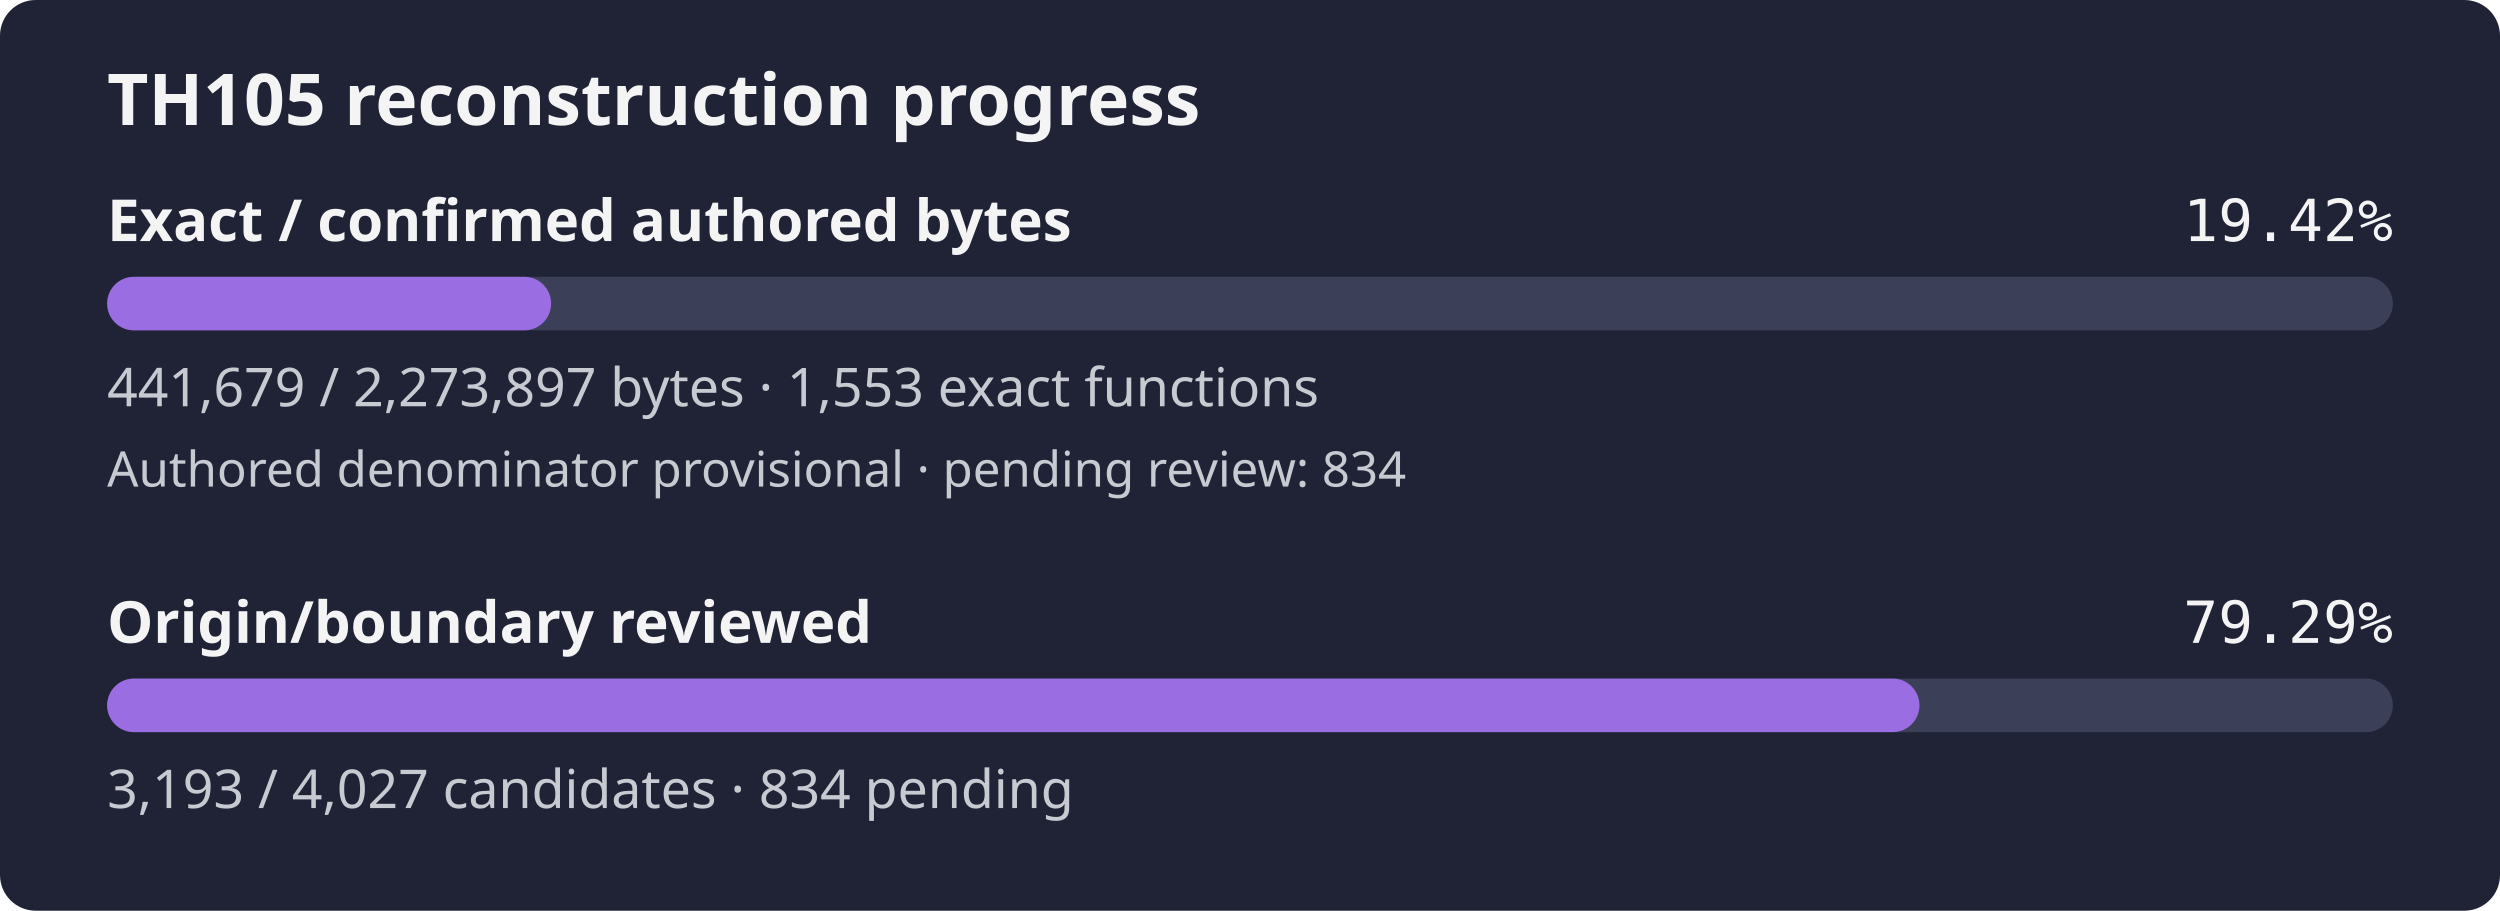
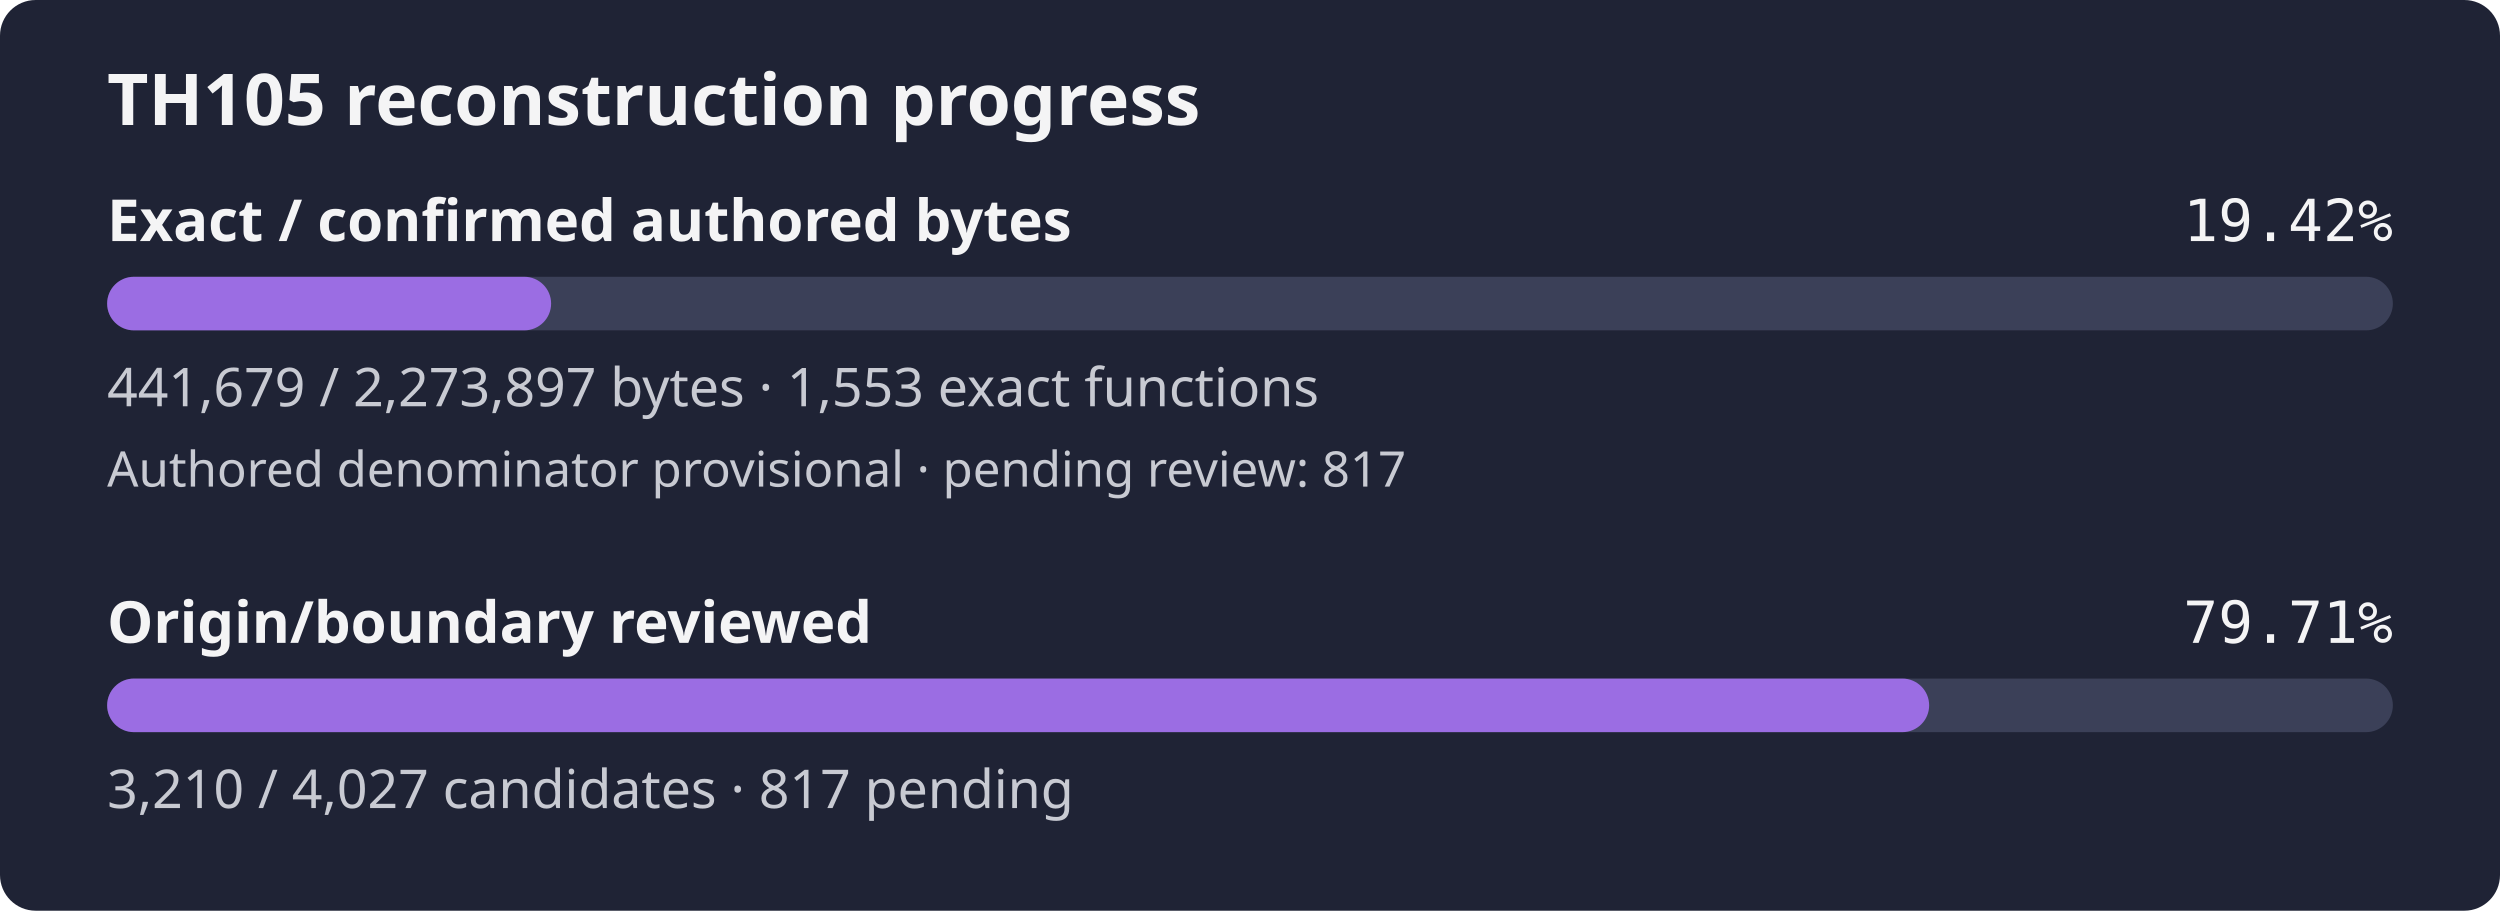
- <svg xmlns="http://www.w3.org/2000/svg" width="560" height="204" viewBox="0 0 560 204" role="img" aria-label="TH105 reconstruction progress: 19.42% of confirmed authored bytes exact; authored denominator provisional, origin review 79.29%">
+ <svg xmlns="http://www.w3.org/2000/svg" width="560" height="204" viewBox="0 0 560 204" role="img" aria-label="TH105 reconstruction progress: 19.42% of confirmed authored bytes exact; authored denominator provisional, origin review 79.71%">
  <rect width="560" height="204" rx="8" fill="#1f2335" />
  <text x="24" y="28" fill="#f4f4f5" font-family="sans-serif" font-size="16" font-weight="600">TH105 reconstruction progress</text>
  <text x="24" y="54" fill="#f4f4f5" font-family="sans-serif" font-size="13" font-weight="600">Exact / confirmed authored bytes</text>
  <text x="536" y="54" fill="#f4f4f5" text-anchor="end" font-family="monospace" font-size="13">19.42%</text>
  <rect id="exact-track" x="24" y="62" width="512" height="12" rx="6" fill="#3b4058" />
  <rect id="exact-fill" x="24" y="62" width="99.45" height="12" rx="6" fill="#9b6de3" />
  <text x="24" y="91" fill="#c8cad2" font-family="sans-serif" font-size="12">441,679 / 2,273,897 bytes · 1,553 exact functions</text>
-   <text x="24" y="109" fill="#c8cad2" font-family="sans-serif" font-size="11">Authored denominator provisional · pending review: 834</text>
+   <text x="24" y="109" fill="#c8cad2" font-family="sans-serif" font-size="11">Authored denominator provisional · pending review: 817</text>
  <text x="24" y="144" fill="#f4f4f5" font-family="sans-serif" font-size="13" font-weight="600">Origin/boundary reviewed</text>
-   <text x="536" y="144" fill="#f4f4f5" text-anchor="end" font-family="monospace" font-size="13">79.29%</text>
+   <text x="536" y="144" fill="#f4f4f5" text-anchor="end" font-family="monospace" font-size="13">79.71%</text>
  <rect id="review-track" x="24" y="152" width="512" height="12" rx="6" fill="#3b4058" />
-   <rect id="review-fill" x="24" y="152" width="405.96" height="12" rx="6" fill="#9b6de3" />
-   <text x="24" y="181" fill="#c8cad2" font-family="sans-serif" font-size="12">3,193 / 4,027 candidates · 834 pending</text>
+   <rect id="review-fill" x="24" y="152" width="408.13" height="12" rx="6" fill="#9b6de3" />
+   <text x="24" y="181" fill="#c8cad2" font-family="sans-serif" font-size="12">3,210 / 4,027 candidates · 817 pending</text>
</svg>
